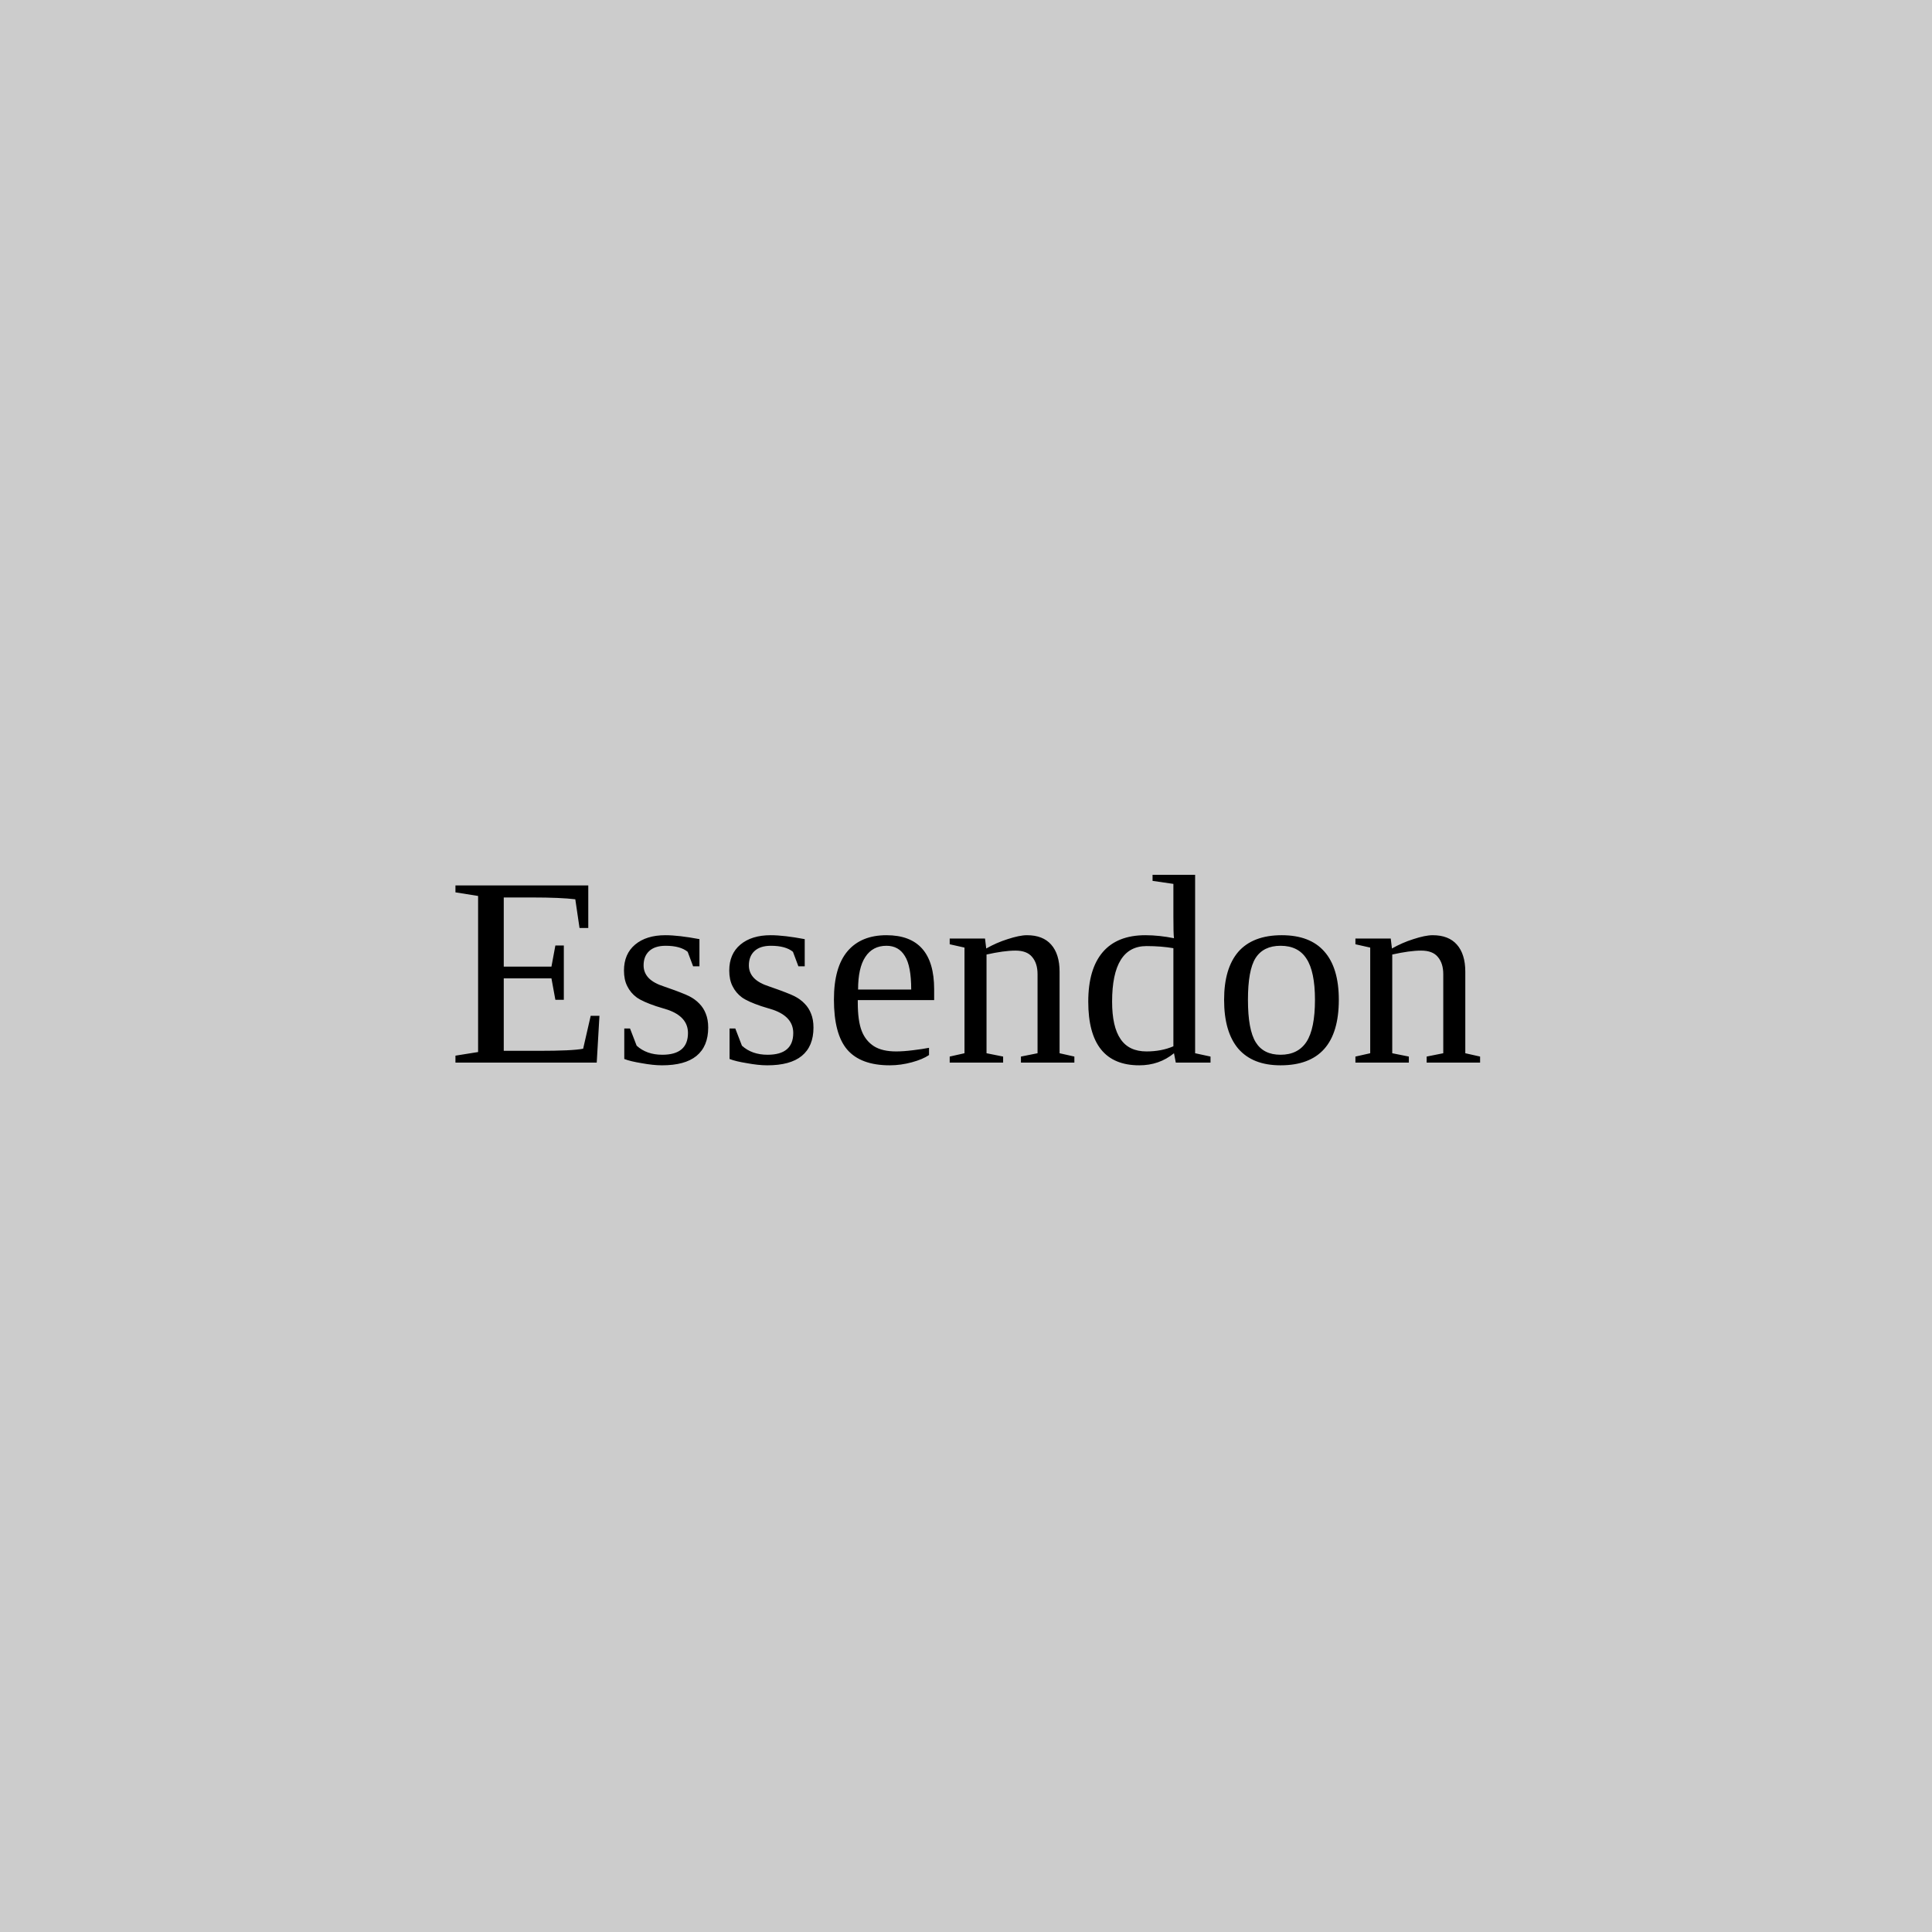
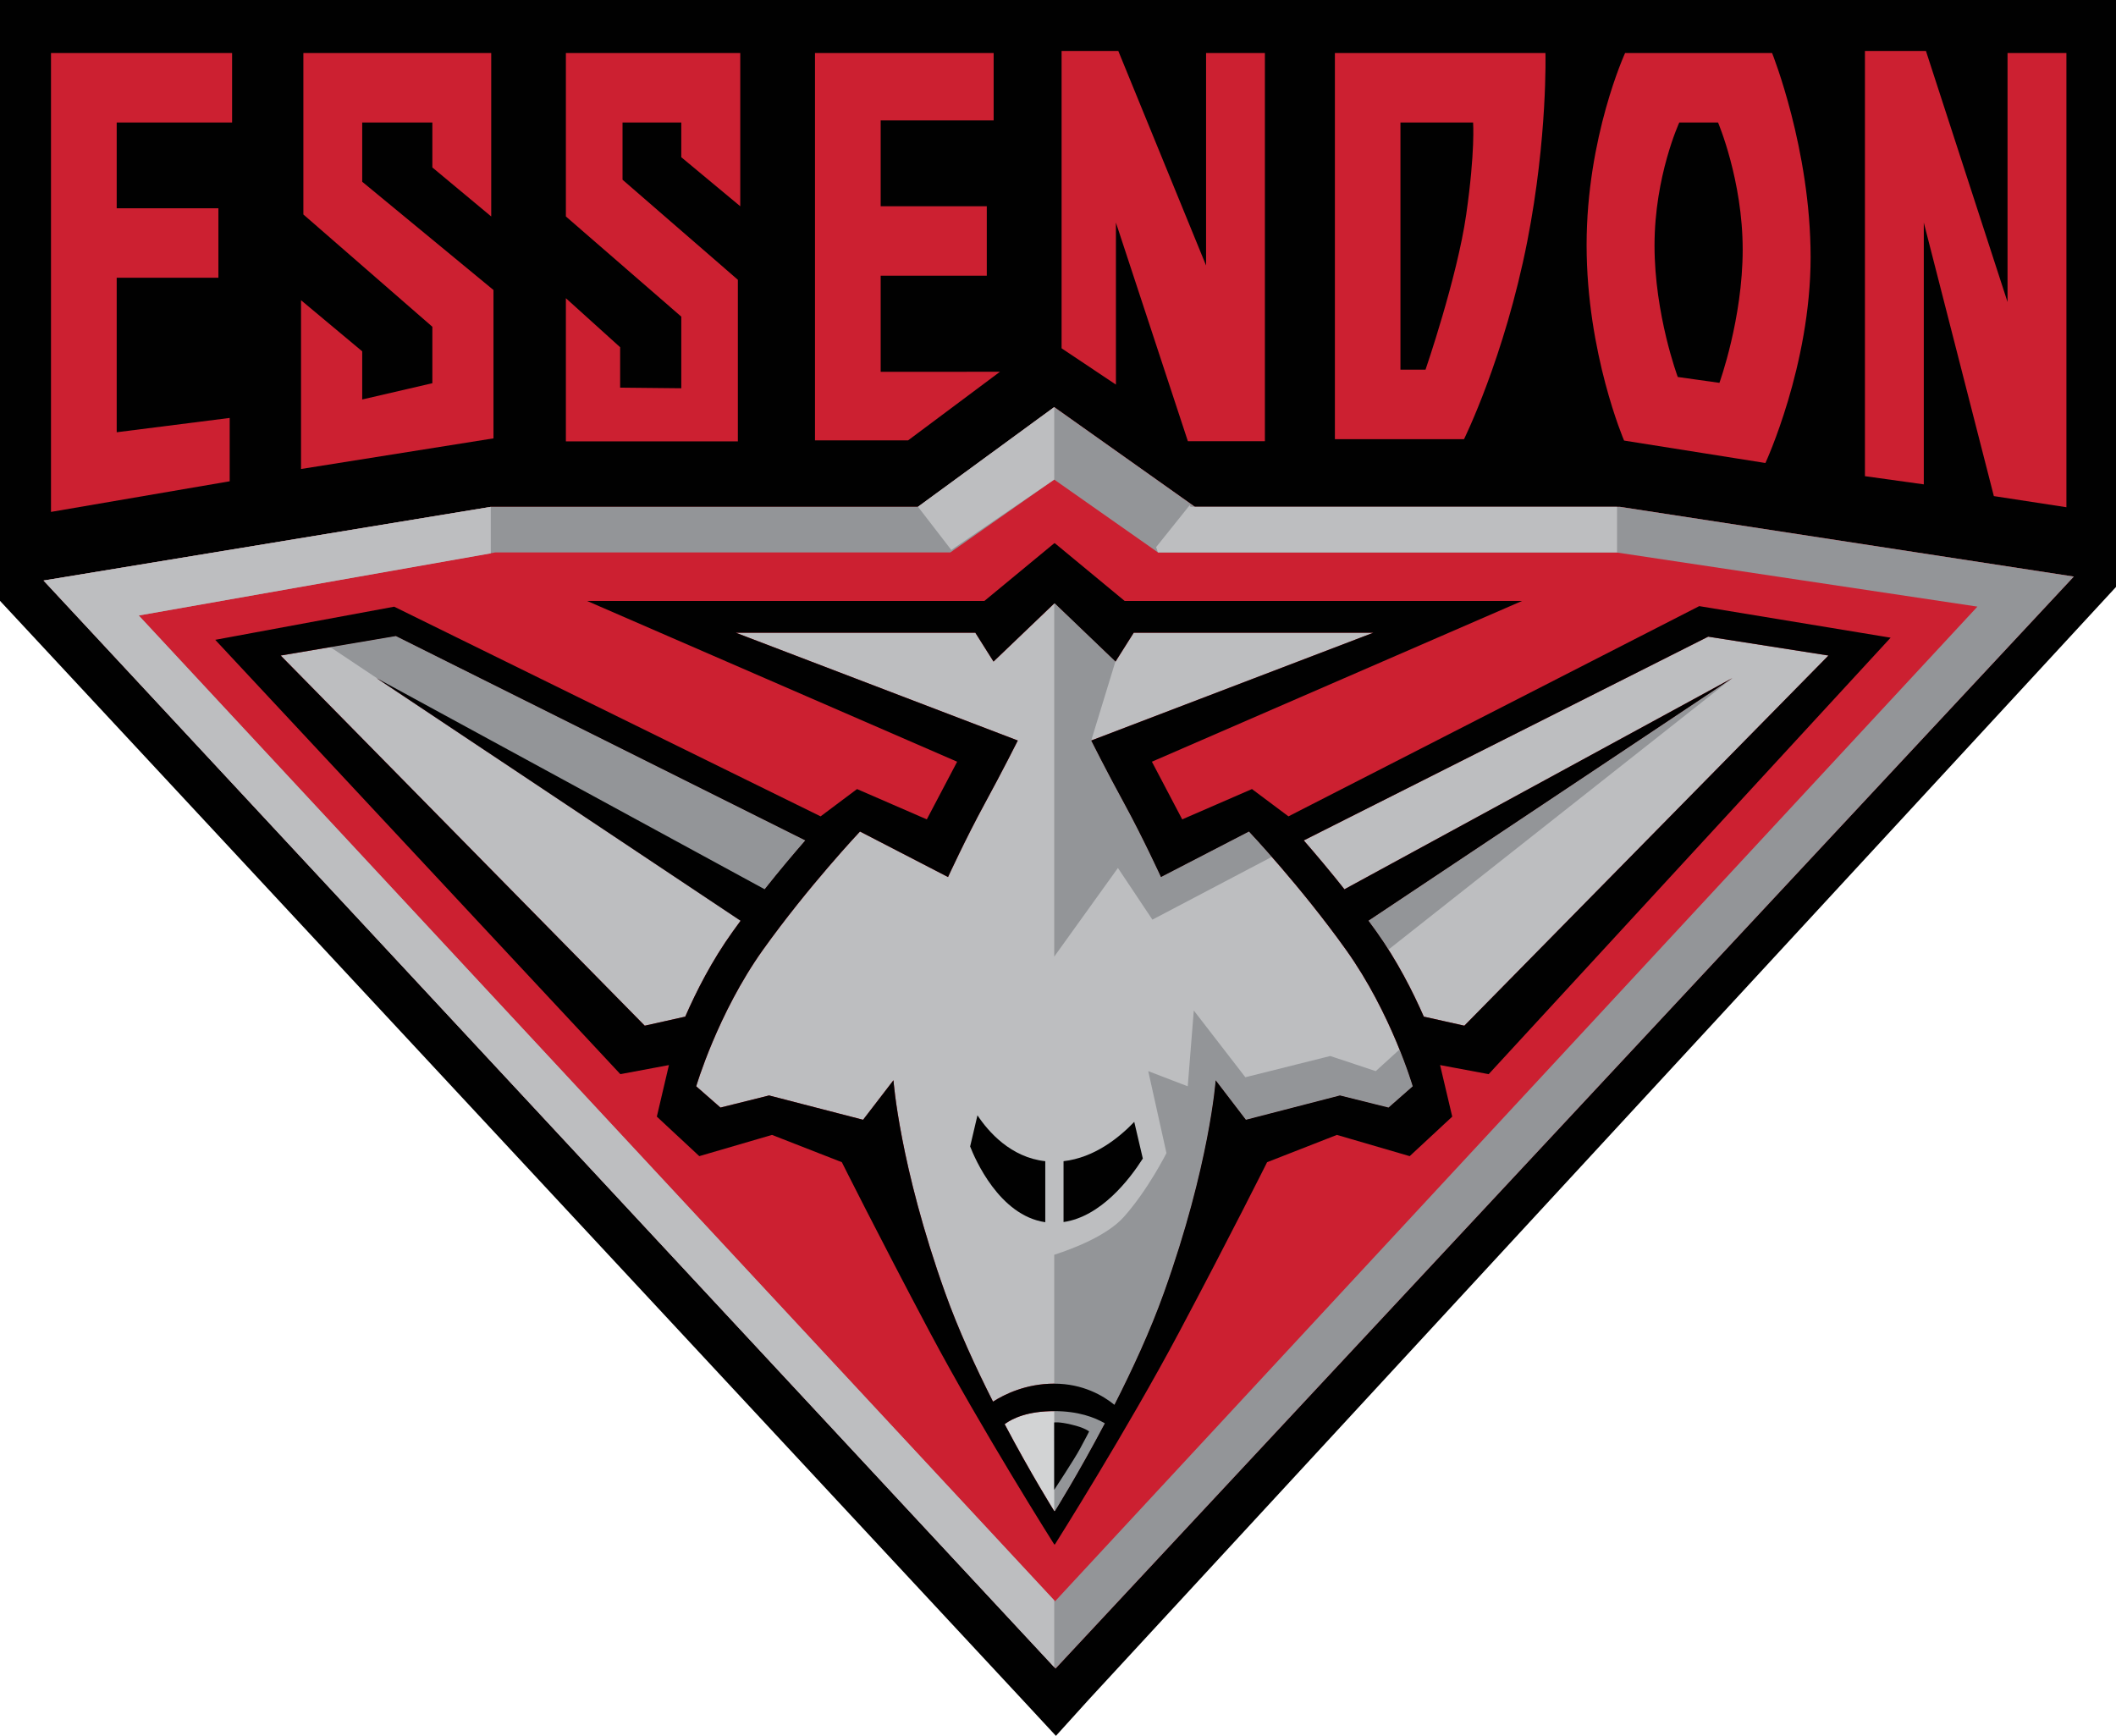
- <svg xmlns="http://www.w3.org/2000/svg" viewBox="0 0 100 100">
-   <rect width="100" height="100" fill="#ccc" />
-   <text x="50" y="55" font-size="14" text-anchor="middle" fill="#000">Essendon</text>
+ <svg xmlns="http://www.w3.org/2000/svg" version="1.1" id="Layer_1" x="0px" y="0px" viewBox="0 0 270.693 222.059" style="enable-background:new 0 0 270.693 222.059;" xml:space="preserve">
+   <style type="text/css">
+ 	.st0{fill-rule:evenodd;clip-rule:evenodd;fill:#010101;}
+ 	.st1{fill-rule:evenodd;clip-rule:evenodd;fill:#CC2031;}
+ 	.st2{fill:#CC2031;}
+ 	.st3{fill:#BDBEC0;}
+ 	.st4{fill:#D2D3D4;}
+ 	.st5{fill-rule:evenodd;clip-rule:evenodd;fill:#939598;}
+ 	.st6{fill:#939598;}
+ 	.st7{fill:#010101;}
+ 	.st8{display:none;fill:none;}
+ </style>
+   <polygon class="st0" points="0,0 0,76.861 130.775,217.416 135.081,222.059 139.337,217.358 270.693,75.087 270.693,0 " />
+   <polygon class="st1" points="6.523,6.789 6.523,65.485 29.383,61.567 29.383,53.464 14.93,55.296 14.93,35.529 27.94,35.529   27.94,26.645 14.93,26.645 14.93,15.671 29.691,15.671 29.691,6.789 " />
+   <polygon class="st2" points="38.809,6.789 38.809,27.434 55.31,41.801 55.31,49.022 46.337,51.103 46.337,44.944 38.51,38.406   38.51,59.996 63.13,56.077 63.13,37.1 46.337,23.251 46.337,15.671 55.31,15.671 55.31,21.421 62.84,27.692 62.84,6.789 " />
+   <polygon class="st2" points="72.392,6.789 72.392,27.692 87.154,40.504 87.154,49.668 79.333,49.589 79.333,44.419 72.392,38.148   72.392,56.464 94.394,56.464 94.394,35.792 79.639,22.992 79.639,15.671 87.154,15.671 87.154,20.112 94.7,26.386 94.7,6.789 " />
+   <polygon class="st2" points="112.661,35.269 126.237,35.269 126.237,26.386 112.661,26.386 112.661,15.407 127.115,15.407   127.115,6.789 104.26,6.789 104.26,56.336 116.167,56.336 127.923,47.557 112.661,47.564 " />
+   <polygon class="st2" points="135.805,44.557 135.805,6.521 143.062,6.521 154.29,33.964 154.29,6.789 161.813,6.789 161.813,56.441   151.961,56.441 142.756,28.475 142.756,49.2 " />
+   <polygon class="st2" points="238.575,60.914 238.575,6.521 246.38,6.521 256.818,38.632 256.818,6.789 264.349,6.789   264.349,64.887 255.067,63.463 246.105,28.475 246.105,61.962 " />
+   <path class="st2" d="M170.769,56.184V6.789h26.936c0,0,0.291,10.714-2.316,24.04c-2.917,14.89-8.104,25.355-8.104,25.355H170.769z   M179.155,15.671V47.29h3.208c0,0,4.048-11.761,5.206-19.856c1.161-8.101,0.88-11.763,0.88-11.763H179.155z" />
+   <path class="st1" d="M207.764,56.36c0,0-4.795-11.156-4.795-25.016c0-13.841,4.922-24.555,4.922-24.555H226.7  c0,0,4.926,12.27,4.926,26.119s-5.782,26.321-5.782,26.321L207.764,56.36z M219.96,48.975c0,0,2.976-8.191,2.976-17.057  c0-8.862-3.152-16.247-3.152-16.247h-4.958c0,0-3.168,6.861-3.168,15.731c0,8.867,2.974,16.823,2.974,16.823L219.96,48.975z" />
+   <polygon class="st2" points="265.297,73.757 135.032,213.445 5.57,74.264 62.783,64.839 117.432,64.839 134.862,52.078   152.866,64.839 207.246,64.839 " />
+   <path class="st3" d="M82.48,131.212L35.907,83.859l14.738-2.493l52.373,26.144c-1.445,1.66-3.276,3.82-5.205,6.257  c0.002-0.003,0.005-0.006,0.006-0.009L48.168,86.745l46.572,31.038c0.037-0.05,0.075-0.099,0.112-0.149  c-0.374,0.508-0.749,1.023-1.12,1.543c-2.669,3.714-4.668,7.665-6.07,10.876L82.48,131.212z" />
+   <path class="st4" d="M134.863,193.303c0,0-2.935-4.672-6.343-11.123c1.033-0.758,2.966-1.664,6.343-1.664  c3.067,0,5.168,0.8,6.478,1.561c-3.428,6.503-6.388,11.226-6.388,11.226H134.863z" />
+   <path class="st3" d="M177.63,141.685l-6.216-1.549l-12.03,3.111l-3.869-5.056c0,0-0.774,10.869-6.61,27.16  c-1.734,4.857-4.073,9.909-6.34,14.361c-1.403-1.142-3.998-2.708-7.703-2.708c-3.634,0-6.394,1.383-7.829,2.3  c-2.203-4.351-4.455-9.242-6.135-13.953c-5.827-16.291-6.6-27.16-6.6-27.16l-3.887,5.056l-12.026-3.111l-6.218,1.549l-3.103-2.72  c0,0,2.733-9.311,8.538-17.459c5.828-8.152,12.414-15.134,12.414-15.134l11.262,5.822c0,0,2.331-5.055,4.652-9.311  c2.329-4.272,4.273-8.152,4.273-8.152L94.12,80.939h30.649l2.329,3.692l7.764-7.432h0.09l7.754,7.432l2.329-3.692h30.66  l-36.099,13.792c0,0,1.941,3.88,4.277,8.152c2.324,4.256,4.646,9.311,4.646,9.311l11.254-5.822c0,0,6.602,6.982,12.422,15.134  c5.821,8.148,8.531,17.459,8.531,17.459L177.63,141.685z" />
+   <path class="st3" d="M182.143,130.052c-1.41-3.211-3.409-7.162-6.062-10.875c-0.336-0.472-0.675-0.936-1.017-1.398l46.556-31.035  l-49.624,27.013c0.096,0.124,0.196,0.255,0.294,0.38c-2.042-2.591-3.984-4.883-5.503-6.628l51.737-26.064l15.385,2.413  l-46.58,47.353L182.143,130.052z" />
+   <path class="st5" d="M143.012,111.034l4.412,6.611l15.275-8.032c-1.765-2.006-2.926-3.241-2.926-3.241l-11.254,5.823  c0,0-2.321-5.056-4.645-9.312c-2.337-4.272-4.278-8.151-4.278-8.151l3.096-10.109l-7.739-7.424h-0.09v45.177L143.012,111.034z" />
+   <path class="st6" d="M265.297,73.757L135.033,213.445L5.57,74.264l57.213-9.425h54.649l17.43-12.761l18.003,12.761h54.381  L265.297,73.757z M206.755,70.668h-58.621l-13.272-9.318l-13.286,9.318H63.355l-45.603,8.069l117.214,126.11L252.965,77.601  L206.755,70.668z" />
+   <path class="st5" d="M179.039,134.251l-3.043,2.772l-5.822-1.933l-10.86,2.716l-6.596-8.539l-0.773,9.698l-5.054-1.942l2.33,10.482  c0,0-2.33,4.659-5.433,8.148c-2.13,2.395-6.416,4.056-8.925,4.861v32.789h0.09c0,0,9.221-14.705,13.952-27.952  c5.837-16.291,6.61-27.16,6.61-27.16l3.87,5.056l12.03-3.112l6.216,1.55l3.096-2.72  C180.727,138.965,180.176,137.073,179.039,134.251" />
+   <path class="st6" d="M42.243,82.771l52.496,35.012c2.992-4.064,6.078-7.748,8.278-10.273L50.644,81.367L42.243,82.771z" />
+   <path class="st5" d="M175.066,117.783c0.34,0.467,0.678,0.927,1.015,1.394c0.533,0.754,1.049,1.532,1.543,2.296l43.997-34.728  L175.066,117.783z" />
+   <polygon class="st3" points="134.863,61.35 134.863,52.078 117.432,64.823 121.697,70.354 " />
+   <polygon class="st3" points="206.755,70.668 206.862,70.684 206.862,64.839 152.284,64.839 152.203,64.615 147.9,69.991   148.134,70.668 " />
+   <polygon class="st3" points="134.863,204.718 17.752,78.737 62.784,70.789 62.784,64.84 5.57,74.264 134.863,213.27 " />
+   <path class="st7" d="M133.718,148.546c-4.412-0.483-7.273-3.759-8.675-5.87l-0.936,3.983c0.599,1.548,3.718,8.832,9.611,9.691  V148.546z" />
+   <path class="st7" d="M145.101,143.515c-1.959,2.047-5.12,4.583-9.045,5.03v7.785c4.772-0.694,8.425-5.43,10.142-8.124  L145.101,143.515z" />
+   <path class="st0" d="M134.863,190.587c0,0,2.62-3.984,3.289-5.24c0.692-1.261,1.176-2.226,1.176-2.226s-0.549-0.487-2.241-0.873  c-1.646-0.404-2.227-0.277-2.227-0.277L134.863,190.587z" />
+   <path class="st7" d="M241.861,81.576l-24.481-4.038l-52.552,26.894l-4.669-3.492l-8.923,3.878l-3.878-7.376l47.355-20.566h-50.839  l-8.922-7.378h-0.089l-8.933,7.378H75.103l47.343,20.566l-3.883,7.376l-8.926-3.878l-4.659,3.492L50.424,77.61l-22.888,4.239  l51.823,55.562l6.215-1.162l-1.547,6.594l5.432,5.056l9.302-2.717l8.934,3.492c0,0,4.651,9.31,11.245,21.73  c6.604,12.425,15.923,27.164,15.923,27.164h0.089c0,0,9.302-14.739,15.898-27.164c6.599-12.42,11.245-21.73,11.245-21.73  l8.929-3.492l9.314,2.717l5.442-5.056l-1.556-6.594l6.217,1.162L241.861,81.576z M82.48,131.211L35.906,83.858l14.738-2.492  l52.374,26.143c-1.445,1.66-3.276,3.82-5.205,6.257c0.002-0.003,0.005-0.006,0.006-0.009L48.167,86.744l46.572,31.038  c0.038-0.05,0.076-0.099,0.113-0.149c-0.375,0.509-0.75,1.023-1.12,1.544c-2.669,3.713-4.668,7.664-6.07,10.875L82.48,131.211z   M134.863,193.303c0,0-2.936-4.672-6.343-11.123c1.032-0.758,2.966-1.664,6.343-1.664c3.067,0,5.167,0.799,6.478,1.56  c-3.428,6.504-6.389,11.227-6.389,11.227H134.863z M177.63,141.685l-6.215-1.55l-12.031,3.112l-3.869-5.056  c0,0-0.773,10.869-6.61,27.16c-1.733,4.857-4.073,9.909-6.34,14.361c-1.403-1.143-3.998-2.709-7.702-2.709  c-3.635,0-6.395,1.384-7.83,2.301c-2.203-4.351-4.454-9.243-6.134-13.953c-5.828-16.291-6.601-27.16-6.601-27.16l-3.887,5.056  l-12.026-3.112l-6.218,1.55l-3.103-2.72c0,0,2.733-9.311,8.538-17.459c5.828-8.152,12.414-15.134,12.414-15.134l11.262,5.822  c0,0,2.331-5.055,4.652-9.311c2.33-4.272,4.274-8.152,4.274-8.152L94.12,80.939h30.649l2.329,3.692l7.765-7.432h0.089l7.754,7.432  l2.33-3.692h30.659l-36.099,13.792c0,0,1.941,3.88,4.278,8.152c2.324,4.256,4.645,9.311,4.645,9.311l11.254-5.822  c0,0,6.602,6.982,12.422,15.134c5.821,8.148,8.531,17.459,8.531,17.459L177.63,141.685z M182.143,130.052  c-1.41-3.211-3.409-7.162-6.062-10.875c-0.336-0.472-0.675-0.936-1.017-1.398l46.556-31.035l-49.624,27.013  c0.096,0.124,0.196,0.255,0.294,0.38c-2.042-2.591-3.984-4.883-5.503-6.628l51.737-26.064l15.385,2.413l-46.58,47.353  L182.143,130.052z" />
+   <polyline class="st8" points="-13.514,230.802 283.473,230.802 283.473,-9.245 -13.514,-9.245 -13.514,230.802 " />
</svg>
